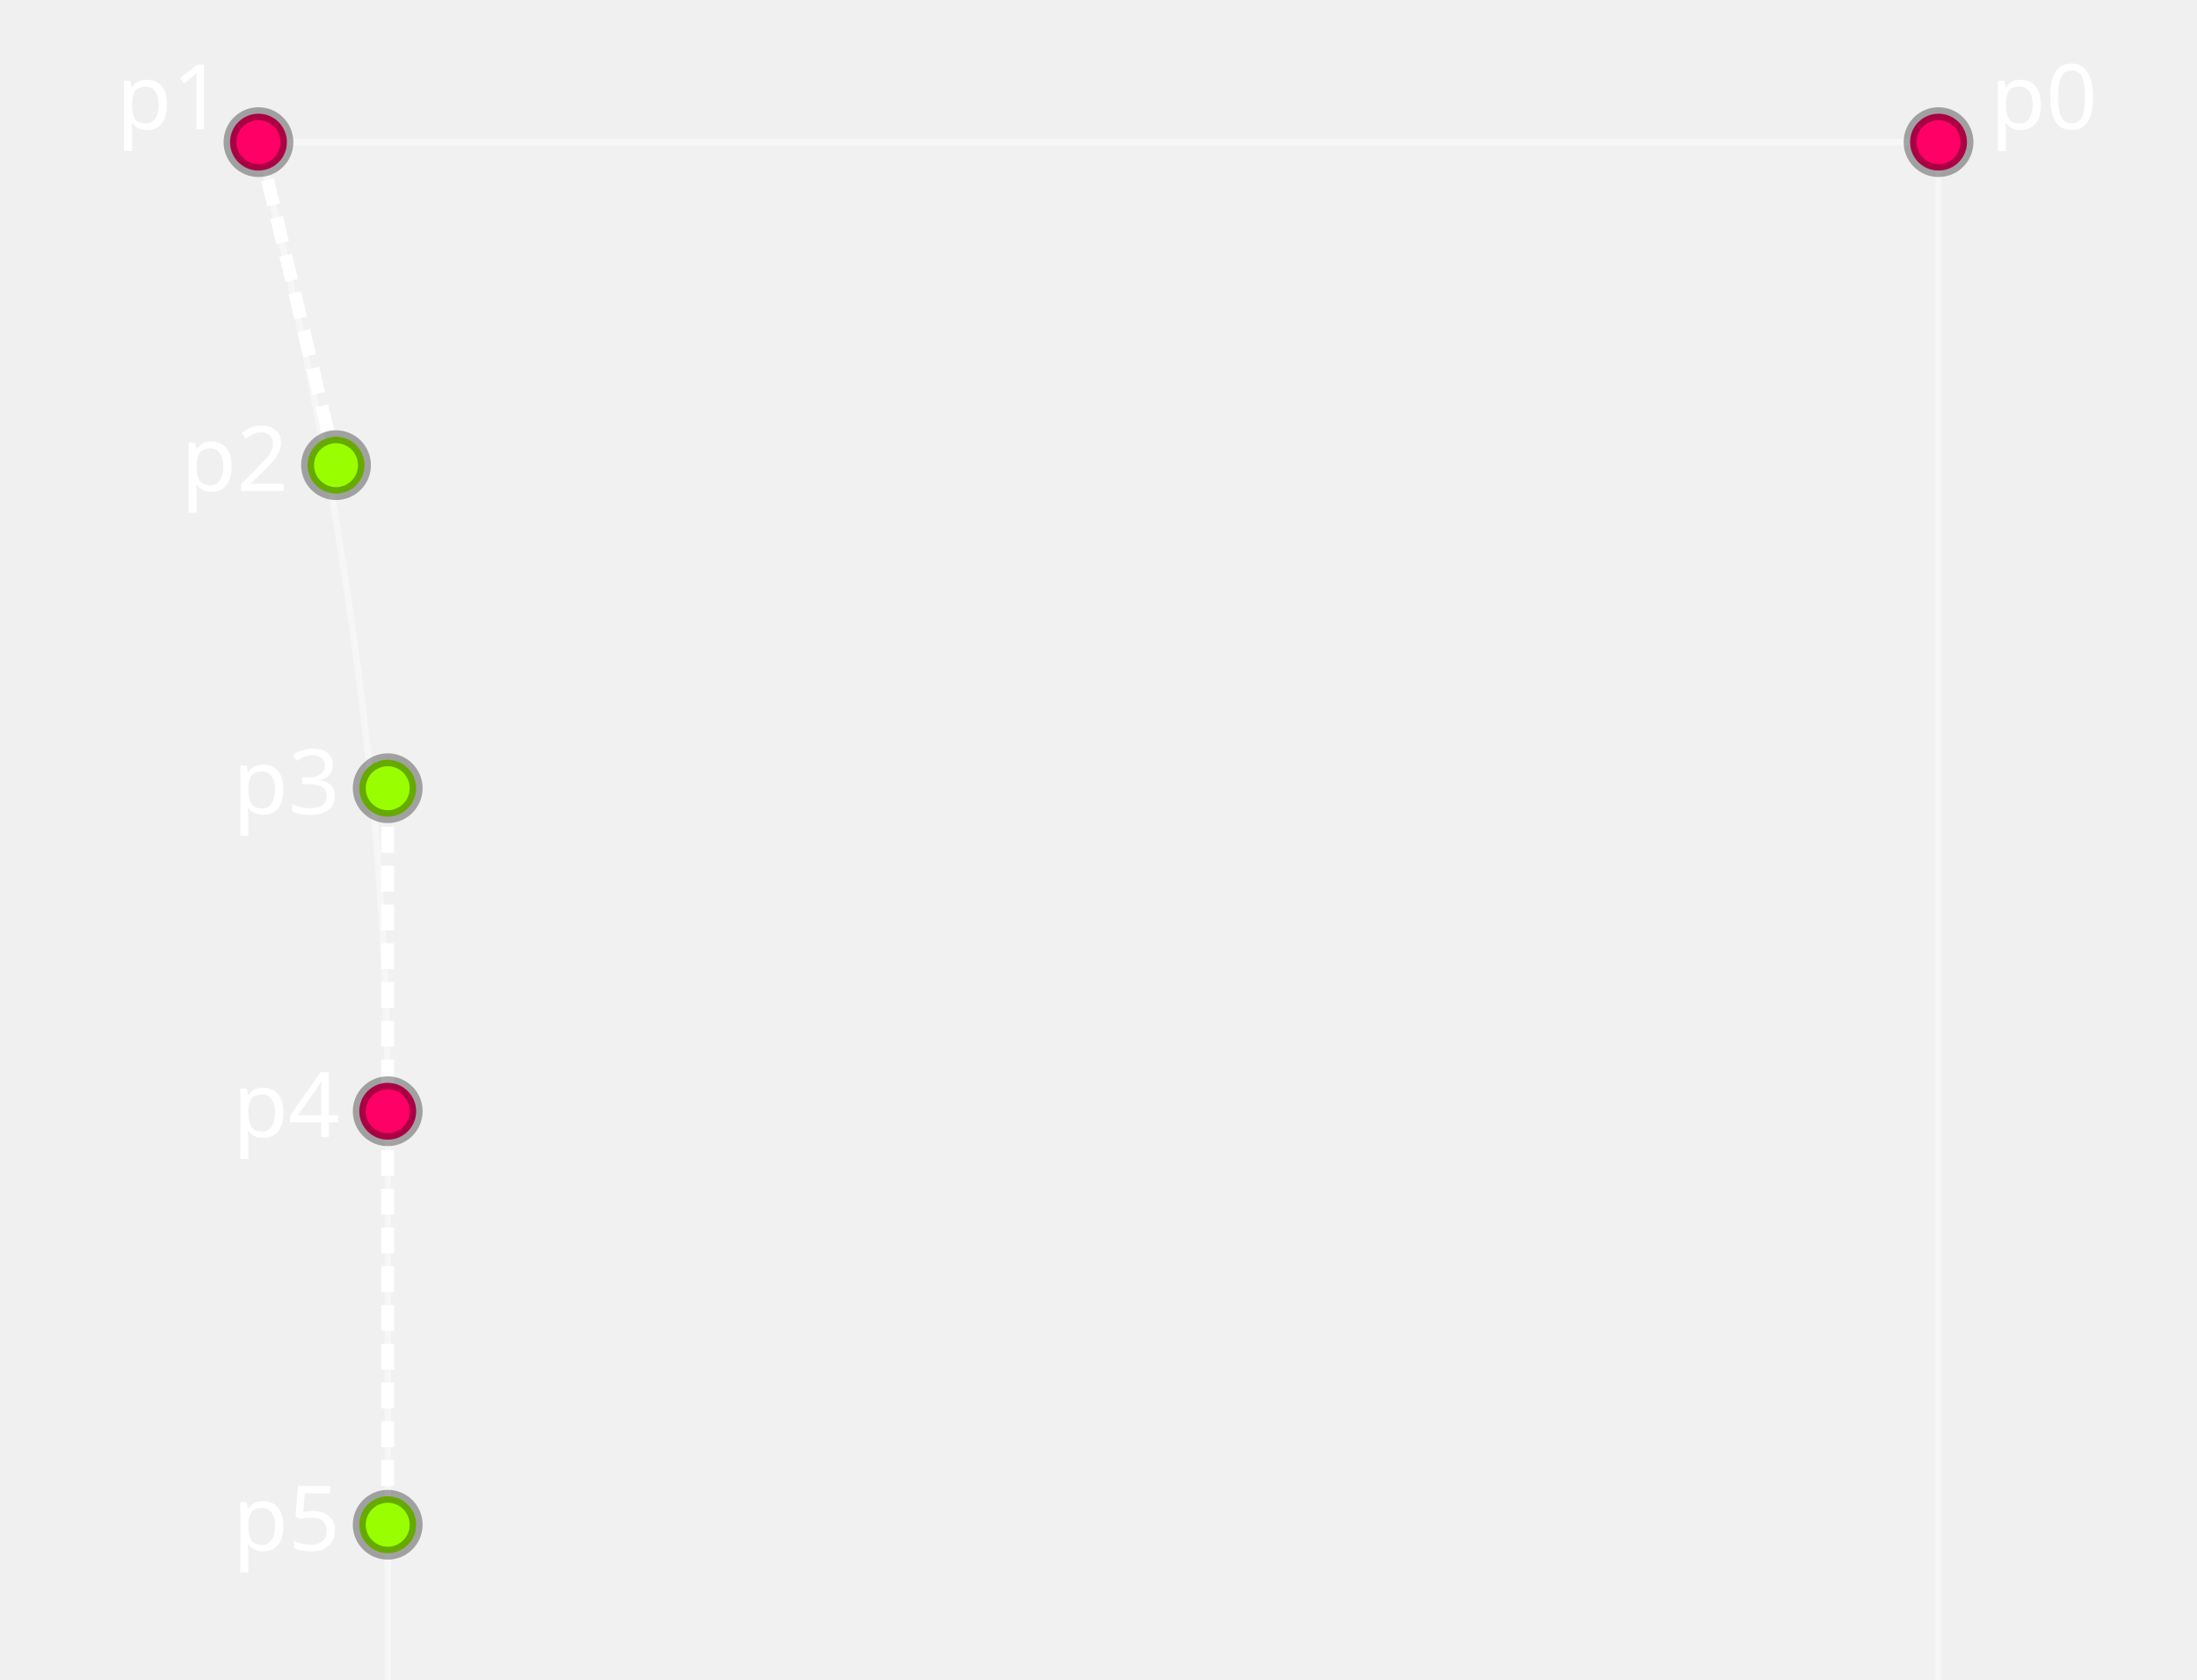
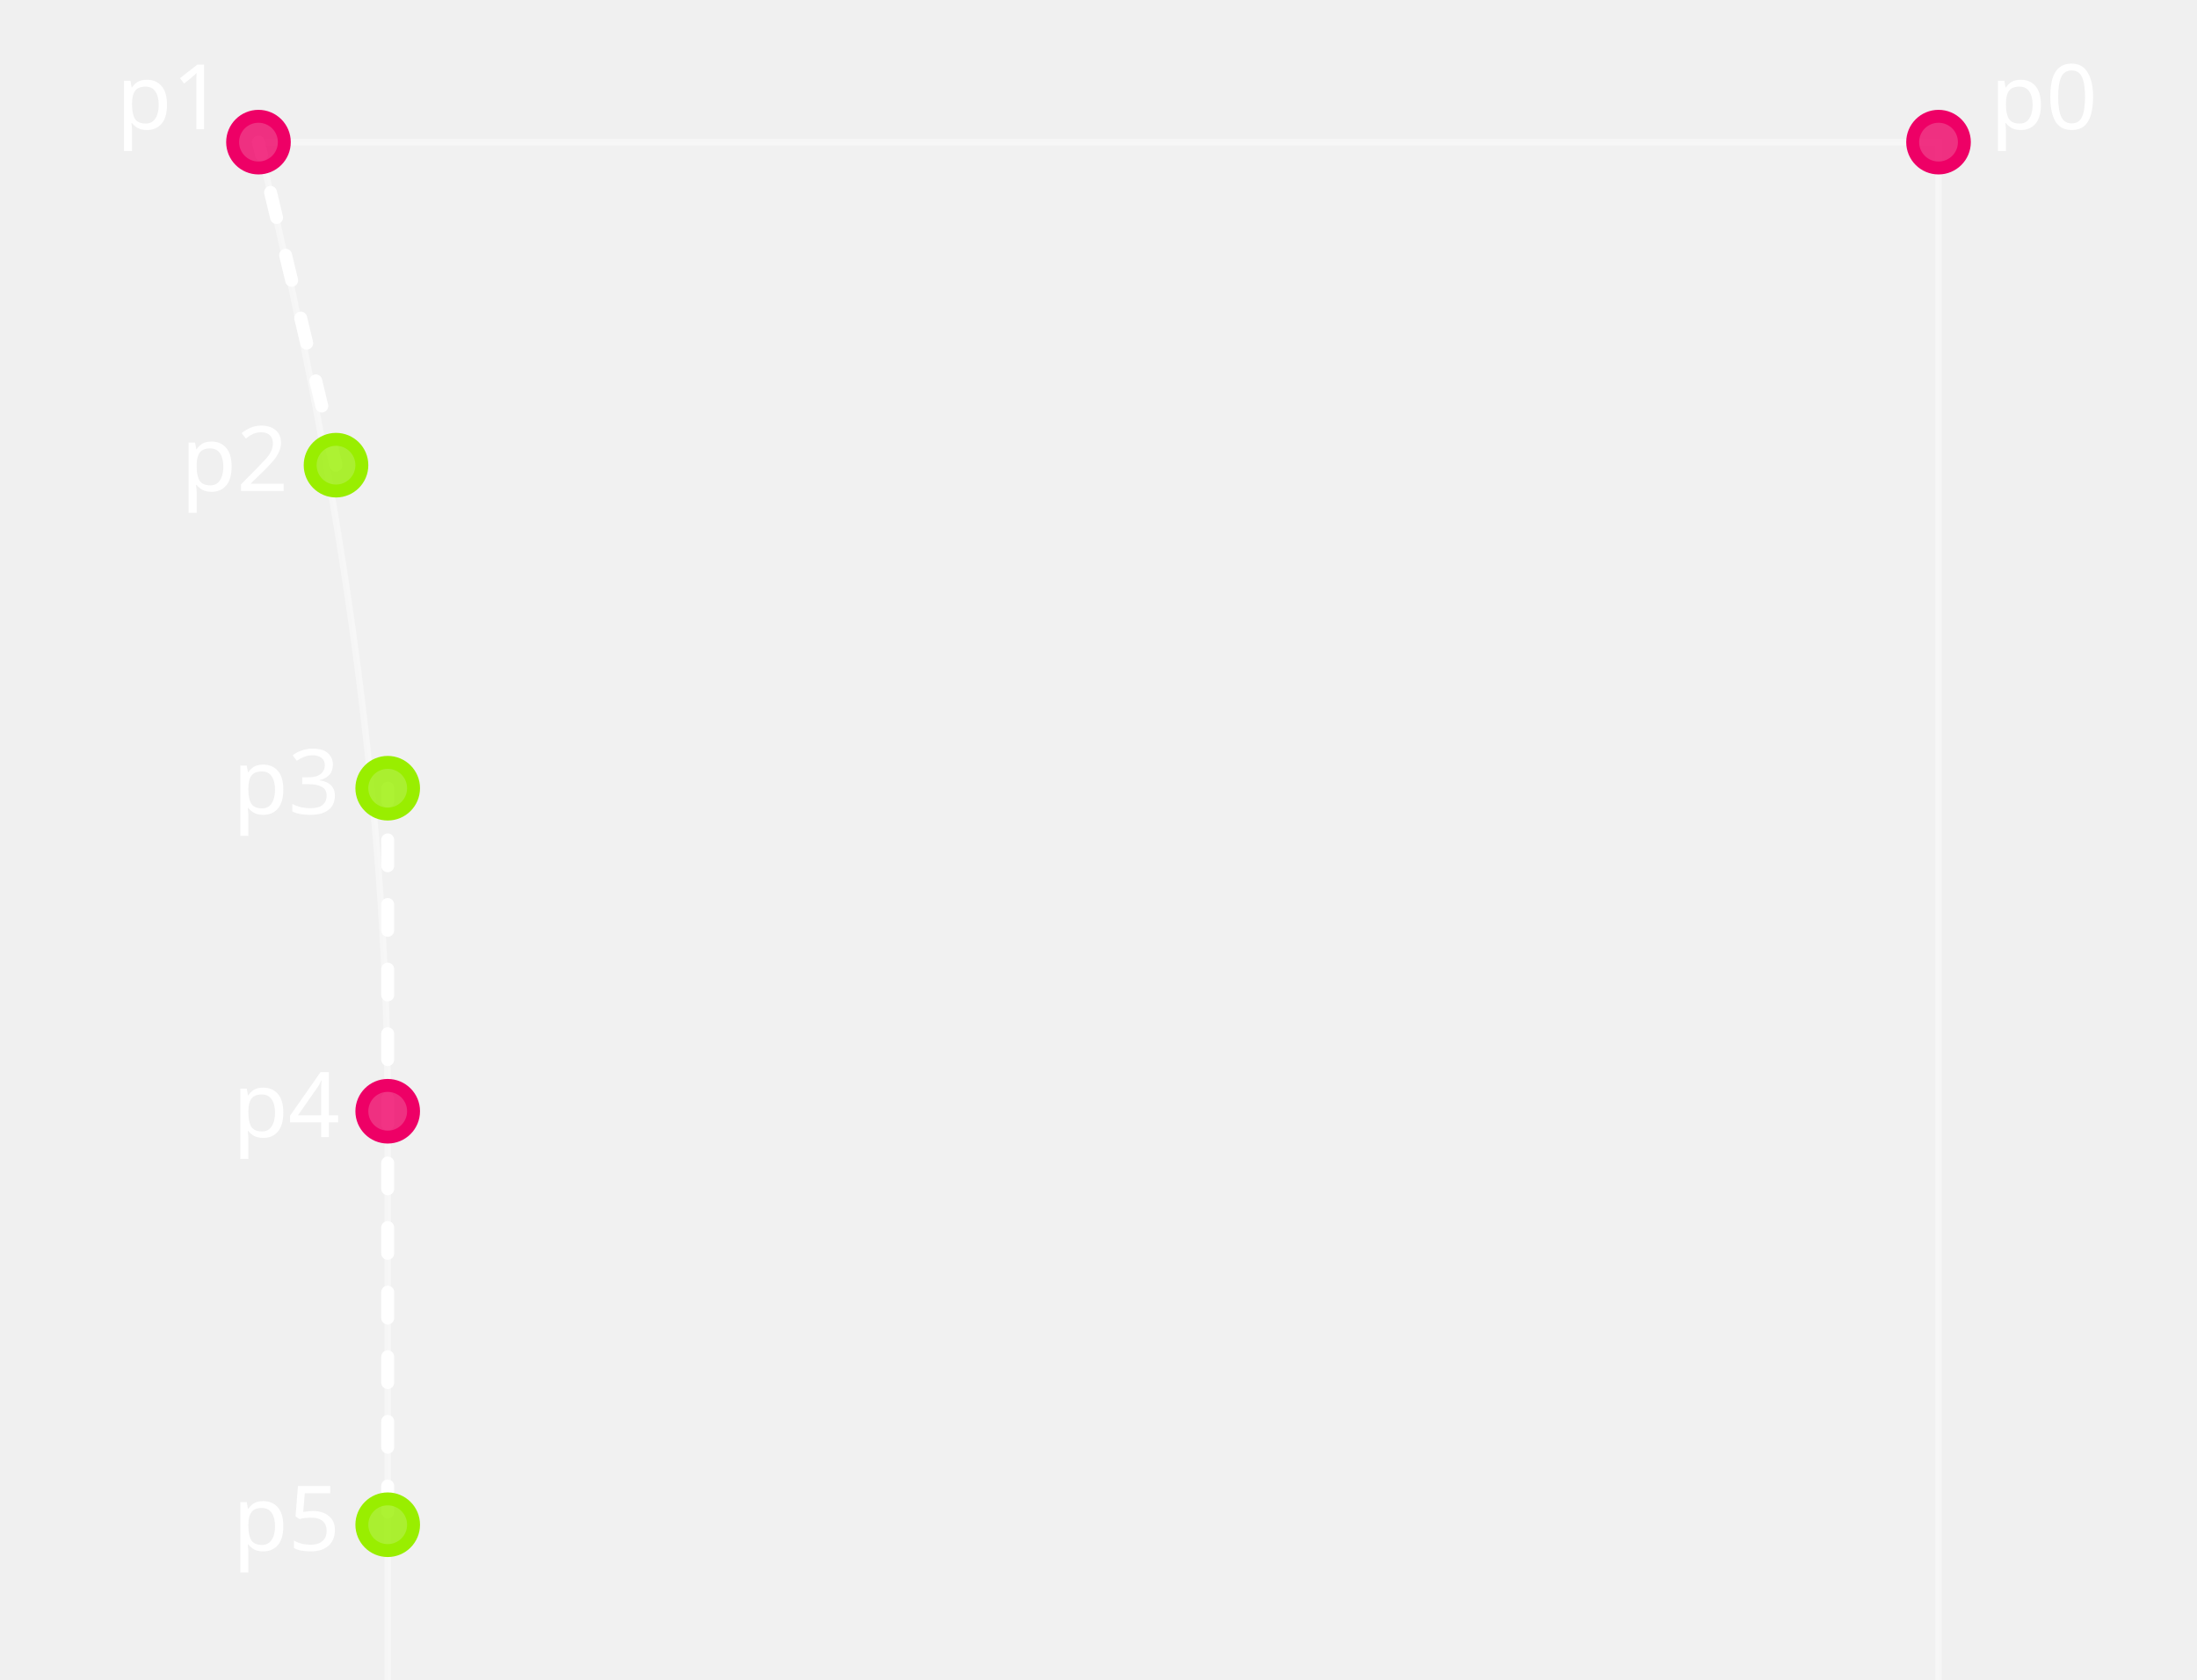
<svg xmlns="http://www.w3.org/2000/svg" width="500px" viewBox="0 4 170 130">
-   <style>svg{background-color:#0007}line{stroke:#fff;stroke-dasharray:2px 1px;stroke-width:1}text{fill:#fff;font-size:7px;font-family:sans-serif}circle{r:2.2;stroke:#0005;stroke-width:1}.c{fill:#f06}.h{fill:#9f0}</style>
+   <style>svg{background-color:#0007}line{stroke:#fff;stroke-dasharray:2px 3px;stroke-width:1;stroke-linecap:round;stroke-dashoffset:1px}text{fill:#fff;font-size:7px;font-family:sans-serif}circle{r:2;stroke:currentColor;fill:currentColor;fill-opacity:0.8;stroke-width:1}.c{color:#e06}.h{color:#9e0}</style>
  <path d="M150,150L150,15L20,15C26,40,30,65,30,90L30,150" fill="#fff1" stroke="#fff6" stroke-width=".5" />
  <line x1="20" x2="26" y1="15" y2="40" />
  <line x1="30" x2="30" y1="65" y2="90" />
  <line x1="30" x2="30" y1="90" y2="122" />
  <circle cx="30" cy="122" class="h" />
  <circle cx="30" cy="90" class="c" />
  <circle cx="30" cy="65" class="h" />
  <circle cx="150" cy="15" class="c" />
  <circle cx="20" cy="15" class="c" />
  <circle cx="26" cy="40" class="h" />
  <text x="154" y="14">p0</text>
  <text x="9" y="14">p1</text>
  <text x="14" y="42">p2</text>
  <text x="18" y="67">p3</text>
  <text x="18" y="92">p4</text>
  <text x="18" y="124">p5</text>
</svg>
